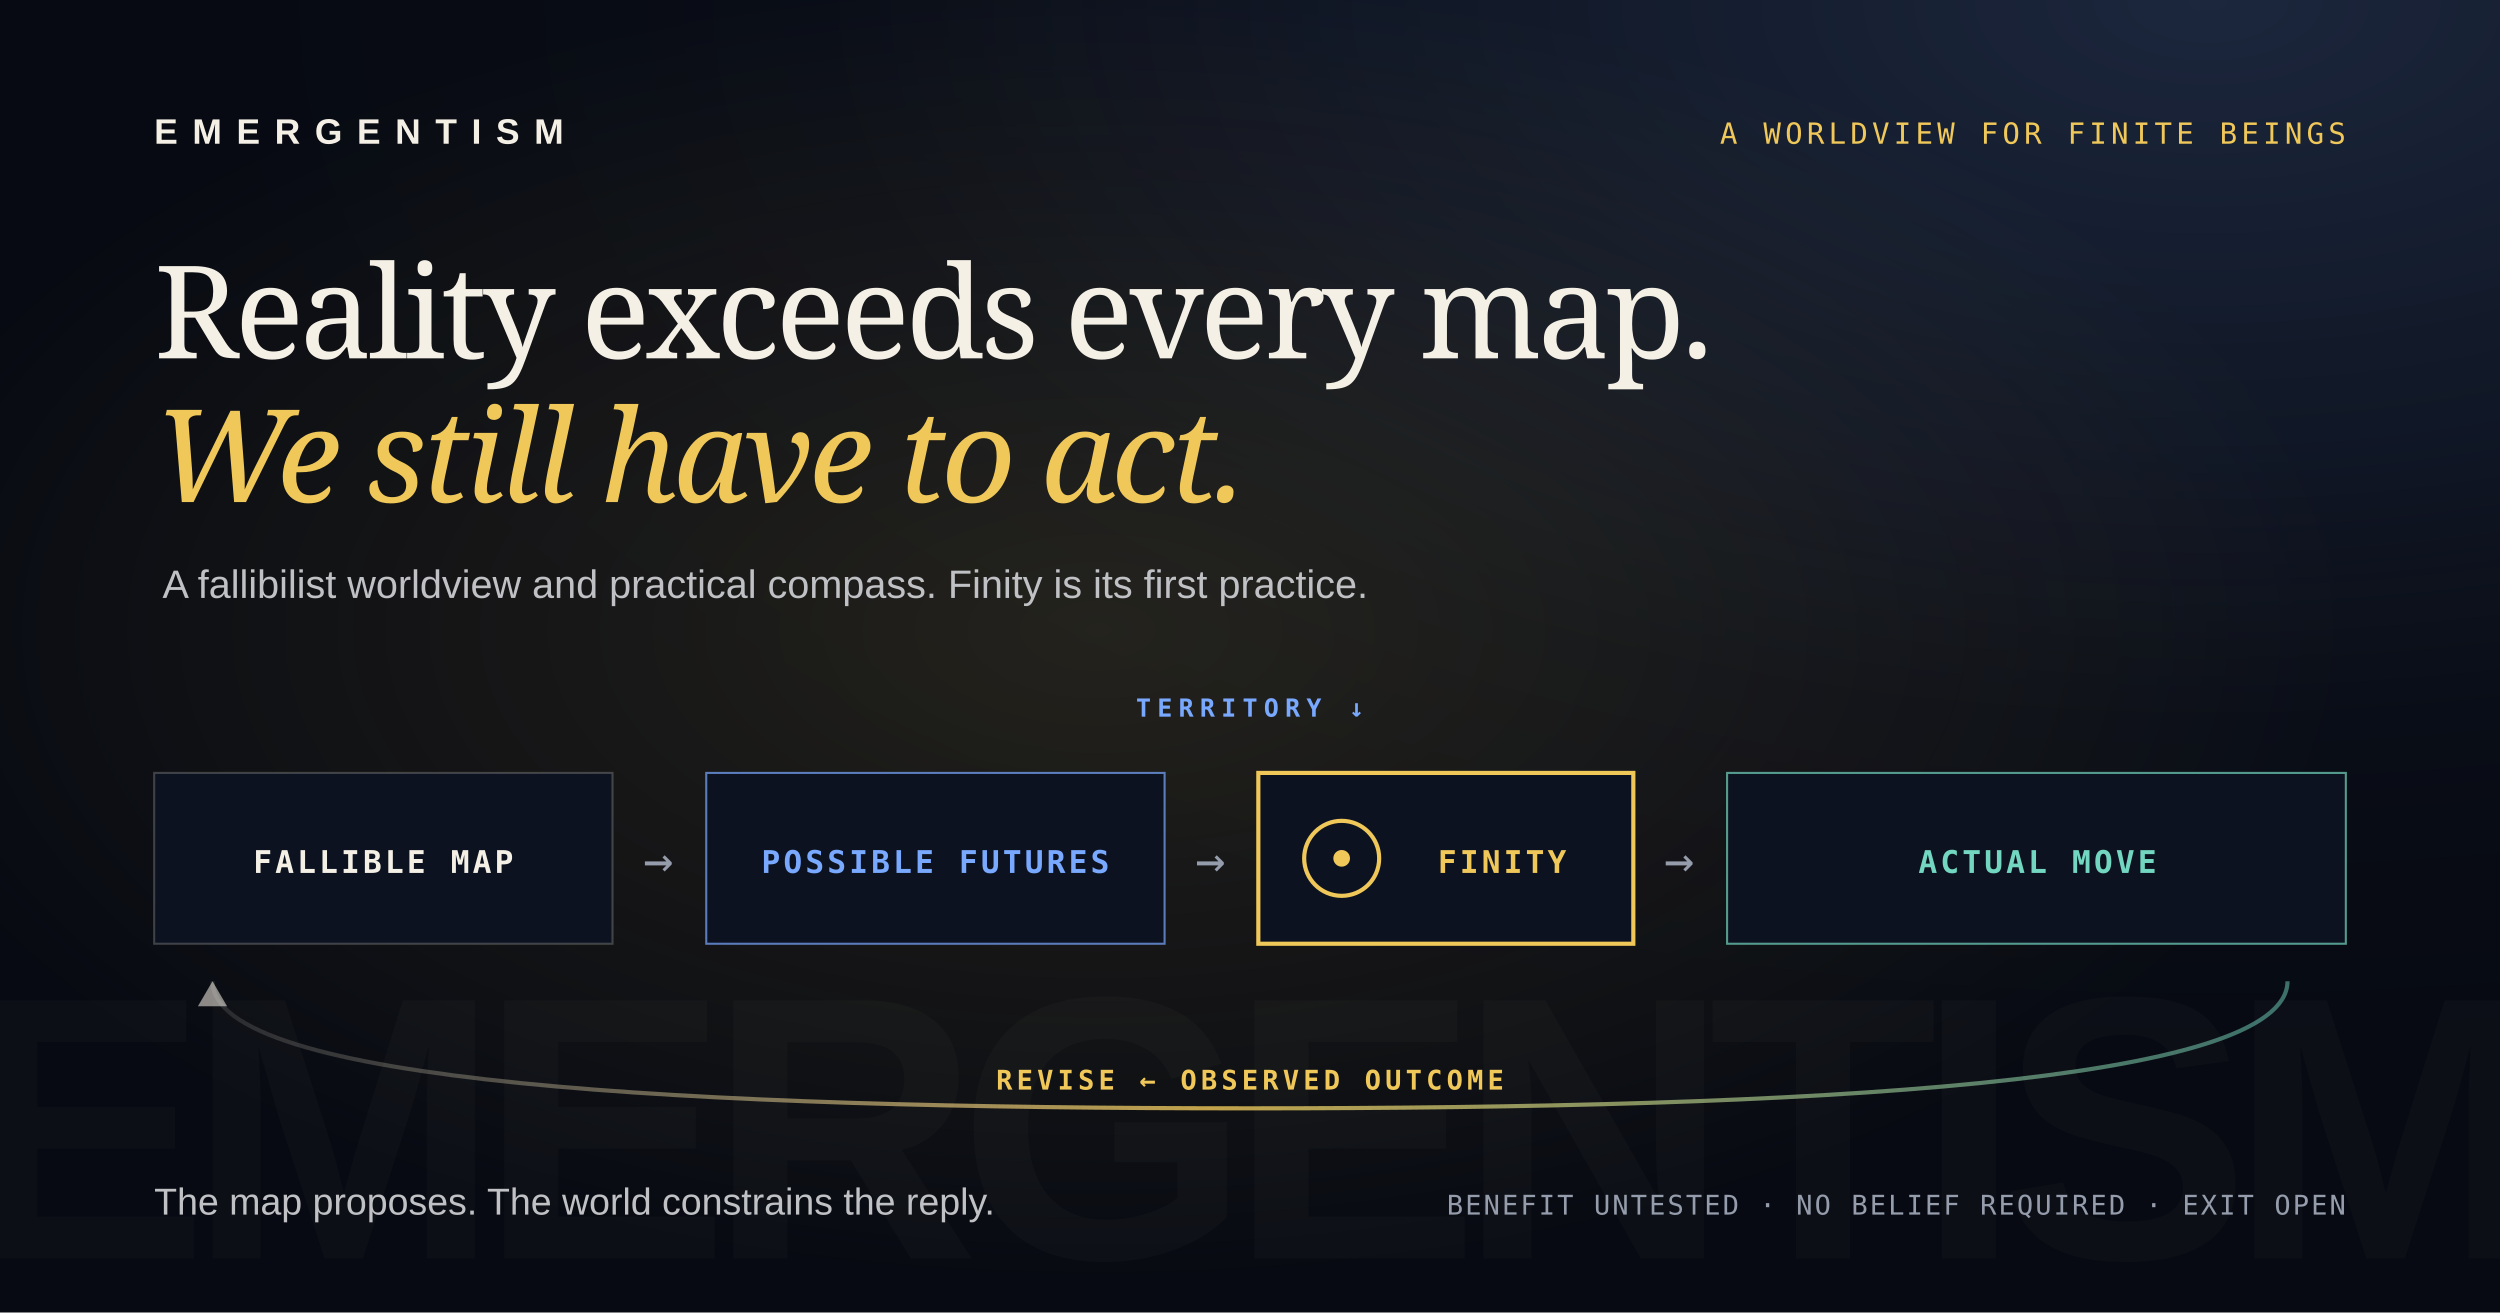
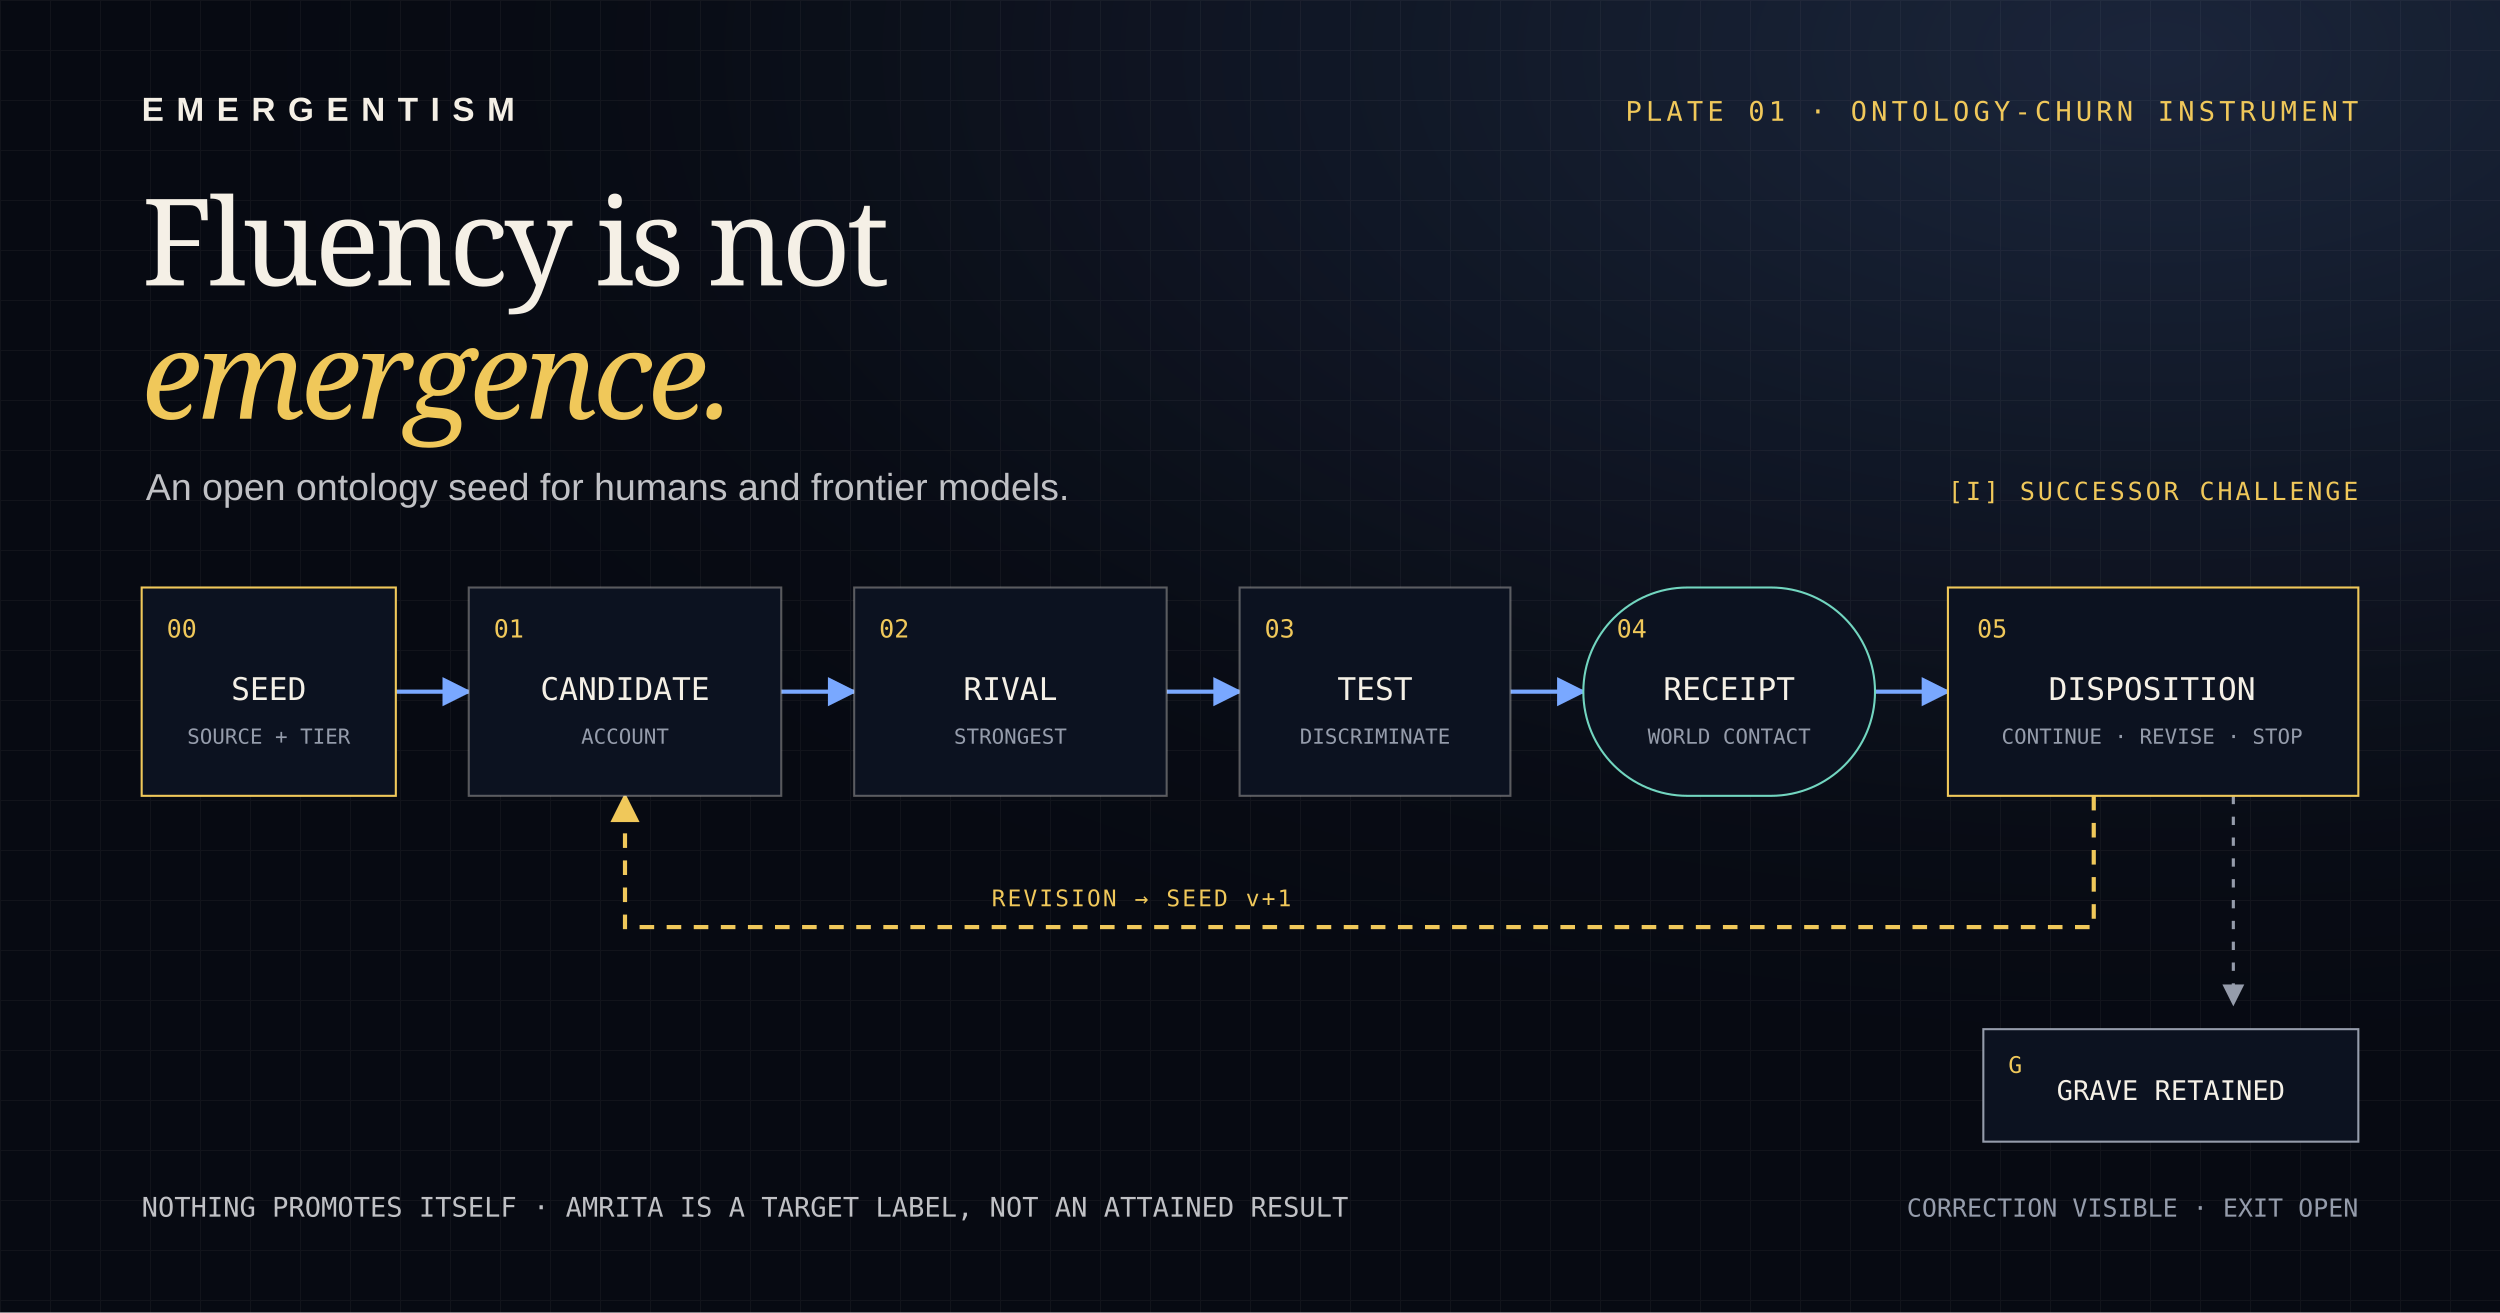
<svg xmlns="http://www.w3.org/2000/svg" width="1200" height="630" viewBox="0 0 1200 630" role="img" aria-labelledby="title desc">
  <defs>
-     <radialGradient id="blueGlow" cx="88%" cy="0%" r="88%">
-       <stop offset="0" stop-color="#79A8FF" stop-opacity=".18" />
-       <stop offset=".62" stop-color="#79A8FF" stop-opacity=".02" />
+     <pattern id="grid" width="24" height="24" patternUnits="userSpaceOnUse">
+       <path d="M24 0H0V24" fill="none" stroke="#F5F0E6" stroke-opacity=".045" />
+     </pattern>
+     <radialGradient id="glow" cx="86%" cy="4%" r="82%">
+       <stop offset="0" stop-color="#79A8FF" stop-opacity=".17" />
+       <stop offset=".72" stop-color="#79A8FF" stop-opacity=".015" />
      <stop offset="1" stop-color="#070A12" stop-opacity="0" />
    </radialGradient>
-     <radialGradient id="goldGlow" cx="44%" cy="48%" r="50%">
-       <stop offset="0" stop-color="#F0C85A" stop-opacity=".12" />
-       <stop offset="1" stop-color="#F0C85A" stop-opacity="0" />
-     </radialGradient>
-     <linearGradient id="returnLine" x1="0" y1="0" x2="1" y2="0">
-       <stop offset="0" stop-color="#F5F0E6" stop-opacity=".12" />
-       <stop offset=".48" stop-color="#F0C85A" stop-opacity=".8" />
-       <stop offset="1" stop-color="#72D6C0" stop-opacity=".5" />
-     </linearGradient>
+     <marker id="arrow-blue" viewBox="0 0 10 10" refX="9" refY="5" markerWidth="7" markerHeight="7" orient="auto">
+       <path d="M0 0L10 5L0 10Z" fill="#79A8FF" />
+     </marker>
+     <marker id="arrow-gold" viewBox="0 0 10 10" refX="9" refY="5" markerWidth="7" markerHeight="7" orient="auto">
+       <path d="M0 0L10 5L0 10Z" fill="#F0C85A" />
+     </marker>
+     <marker id="arrow-faint" viewBox="0 0 10 10" refX="9" refY="5" markerWidth="7" markerHeight="7" orient="auto">
+       <path d="M0 0L10 5L0 10Z" fill="#959CAB" />
+     </marker>
  </defs>
  <rect width="1200" height="630" fill="#070A12" />
-   <rect width="1200" height="630" fill="url(#blueGlow)" />
-   <rect width="1200" height="630" fill="url(#goldGlow)" />
-   <text x="600" y="604" fill="#F5F0E6" fill-opacity=".021" font-family="Arial, sans-serif" font-size="180" font-weight="800" letter-spacing="-10" text-anchor="middle">EMERGENTISM</text>
-   <text x="74" y="69" fill="#F5F0E6" font-family="Arial, sans-serif" font-size="17" font-weight="700" letter-spacing="7">EMERGENTISM</text>
-   <text x="1126" y="69" fill="#F0C85A" font-family="monospace" font-size="14" letter-spacing="2" text-anchor="end">A WORLDVIEW FOR FINITE BEINGS</text>
-   <text x="74" y="172" fill="#F5F0E6" font-family="Georgia, serif" font-size="62" letter-spacing="-2">Reality exceeds every map.</text>
-   <text x="74" y="241" fill="#F0C85A" font-family="Georgia, serif" font-size="62" font-style="italic" letter-spacing="-2">We still have to act.</text>
-   <text x="78" y="287" fill="#C0C1C5" font-family="Arial, sans-serif" font-size="19" font-weight="300">A fallibilist worldview and practical compass. Finity is its first practice.</text>
-   <text x="600" y="344" fill="#79A8FF" font-family="monospace" font-size="12" font-weight="700" letter-spacing="3" text-anchor="middle">TERRITORY  ↓</text>
-   <rect x="74" y="371" width="220" height="82" fill="#0C1220" stroke="#F5F0E6" stroke-opacity=".22" />
-   <rect x="339" y="371" width="220" height="82" fill="#0C1220" stroke="#79A8FF" stroke-opacity=".7" />
-   <rect x="604" y="371" width="180" height="82" fill="#0C1220" stroke="#F0C85A" stroke-width="2" />
-   <rect x="829" y="371" width="297" height="82" fill="#0C1220" stroke="#72D6C0" stroke-opacity=".7" />
-   <text x="184" y="419" fill="#F5F0E6" font-family="monospace" font-size="15" font-weight="700" letter-spacing="1.5" text-anchor="middle">FALLIBLE MAP</text>
-   <text x="449" y="419" fill="#79A8FF" font-family="monospace" font-size="15" font-weight="700" letter-spacing="1.5" text-anchor="middle">POSSIBLE FUTURES</text>
-   <circle cx="644" cy="412" r="18" fill="none" stroke="#F0C85A" stroke-width="2" />
-   <circle cx="644" cy="412" r="4" fill="#F0C85A" />
-   <text x="721" y="419" fill="#F0C85A" font-family="monospace" font-size="15" font-weight="700" letter-spacing="1.5" text-anchor="middle">FINITY</text>
-   <text x="978" y="419" fill="#72D6C0" font-family="monospace" font-size="15" font-weight="700" letter-spacing="1.5" text-anchor="middle">ACTUAL MOVE</text>
-   <text x="316" y="421" fill="#959CAB" font-family="monospace" font-size="24" text-anchor="middle">→</text>
-   <text x="581" y="421" fill="#959CAB" font-family="monospace" font-size="24" text-anchor="middle">→</text>
-   <text x="806" y="421" fill="#959CAB" font-family="monospace" font-size="24" text-anchor="middle">→</text>
-   <path d="M 1098 471 C 1098 520, 870 532, 600 532 C 330 532, 102 520, 102 471" fill="none" stroke="url(#returnLine)" stroke-width="2" />
-   <path d="M 102 471 l -7 12 l 14 0 z" fill="#F5F0E6" fill-opacity=".55" />
-   <text x="600" y="523" fill="#F0C85A" font-family="monospace" font-size="13" font-weight="700" letter-spacing="2" text-anchor="middle">REVISE  ←  OBSERVED OUTCOME</text>
-   <text x="74" y="583" fill="#C0C1C5" font-family="Arial, sans-serif" font-size="18">The map proposes. The world constrains the reply.</text>
-   <text x="1126" y="583" fill="#959CAB" font-family="monospace" font-size="13" letter-spacing="1" text-anchor="end">BENEFIT UNTESTED · NO BELIEF REQUIRED · EXIT OPEN</text>
+   <rect width="1200" height="630" fill="url(#grid)" />
+   <rect width="1200" height="630" fill="url(#glow)" />
+   <text x="68" y="58" fill="#F5F0E6" font-family="Arial, sans-serif" font-size="16" font-weight="700" letter-spacing="6">EMERGENTISM</text>
+   <text x="1132" y="58" fill="#F0C85A" font-family="monospace" font-size="13" letter-spacing="2" text-anchor="end">PLATE 01 · ONTOLOGY-CHURN INSTRUMENT</text>
+   <text x="68" y="137" fill="#F5F0E6" font-family="Georgia, serif" font-size="58" letter-spacing="-2">Fluency is not</text>
+   <text x="68" y="201" fill="#F0C85A" font-family="Georgia, serif" font-size="58" font-style="italic" letter-spacing="-2">emergence.</text>
+   <text x="70" y="240" fill="#C0C1C5" font-family="Arial, sans-serif" font-size="18">An open ontology seed for humans and frontier models.</text>
+   <text x="1132" y="240" fill="#F0C85A" font-family="monospace" font-size="12" letter-spacing="1.4" text-anchor="end">[I] SUCCESSOR CHALLENGE</text>
+   <g fill="none" stroke="#79A8FF" stroke-width="2" marker-end="url(#arrow-blue)">
+     <path d="M190 332H225" />
+     <path d="M375 332H410" />
+     <path d="M560 332H595" />
+     <path d="M725 332H760" />
+     <path d="M900 332H935" />
+   </g>
+   <path d="M1005 382V445H300V382" fill="none" stroke="#F0C85A" stroke-width="2" stroke-dasharray="7 6" marker-end="url(#arrow-gold)" />
+   <path d="M1072 382V482" fill="none" stroke="#959CAB" stroke-width="1.5" stroke-dasharray="4 6" marker-end="url(#arrow-faint)" />
+   <g font-family="monospace">
+     <g transform="translate(68 282)">
+       <rect width="122" height="100" fill="#0C1220" stroke="#F0C85A" />
+       <text x="12" y="24" fill="#F0C85A" font-size="12">00</text>
+       <text x="61" y="54" fill="#F5F0E6" font-size="15" text-anchor="middle">SEED</text>
+       <text x="61" y="75" fill="#959CAB" font-size="10" text-anchor="middle">SOURCE + TIER</text>
+     </g>
+     <g transform="translate(225 282)">
+       <rect width="150" height="100" fill="#0C1220" stroke="#F5F0E6" stroke-opacity=".34" />
+       <text x="12" y="24" fill="#F0C85A" font-size="12">01</text>
+       <text x="75" y="54" fill="#F5F0E6" font-size="15" text-anchor="middle">CANDIDATE</text>
+       <text x="75" y="75" fill="#959CAB" font-size="10" text-anchor="middle">ACCOUNT</text>
+     </g>
+     <g transform="translate(410 282)">
+       <rect width="150" height="100" fill="#0C1220" stroke="#F5F0E6" stroke-opacity=".34" />
+       <text x="12" y="24" fill="#F0C85A" font-size="12">02</text>
+       <text x="75" y="54" fill="#F5F0E6" font-size="15" text-anchor="middle">RIVAL</text>
+       <text x="75" y="75" fill="#959CAB" font-size="10" text-anchor="middle">STRONGEST</text>
+     </g>
+     <g transform="translate(595 282)">
+       <rect width="130" height="100" fill="#0C1220" stroke="#F5F0E6" stroke-opacity=".34" />
+       <text x="12" y="24" fill="#F0C85A" font-size="12">03</text>
+       <text x="65" y="54" fill="#F5F0E6" font-size="15" text-anchor="middle">TEST</text>
+       <text x="65" y="75" fill="#959CAB" font-size="10" text-anchor="middle">DISCRIMINATE</text>
+     </g>
+     <g transform="translate(760 282)">
+       <rect width="140" height="100" rx="50" fill="#0C1220" stroke="#72D6C0" />
+       <text x="16" y="24" fill="#F0C85A" font-size="12">04</text>
+       <text x="70" y="54" fill="#F5F0E6" font-size="15" text-anchor="middle">RECEIPT</text>
+       <text x="70" y="75" fill="#959CAB" font-size="10" text-anchor="middle">WORLD CONTACT</text>
+     </g>
+     <g transform="translate(935 282)">
+       <rect width="197" height="100" fill="#0C1220" stroke="#F0C85A" />
+       <text x="14" y="24" fill="#F0C85A" font-size="12">05</text>
+       <text x="98" y="54" fill="#F5F0E6" font-size="15" text-anchor="middle">DISPOSITION</text>
+       <text x="98" y="75" fill="#959CAB" font-size="10" text-anchor="middle">CONTINUE · REVISE · STOP</text>
+     </g>
+     <g transform="translate(952 494)">
+       <rect width="180" height="54" fill="#0C1220" stroke="#959CAB" />
+       <text x="12" y="21" fill="#F0C85A" font-size="11">G</text>
+       <text x="90" y="34" fill="#F5F0E6" font-size="13" text-anchor="middle">GRAVE RETAINED</text>
+     </g>
+     <text x="476" y="435" fill="#F0C85A" font-size="11" letter-spacing="1">REVISION → SEED v+1</text>
+     <text x="68" y="584" fill="#C0C1C5" font-size="13">NOTHING PROMOTES ITSELF · AMRITA IS A TARGET LABEL, NOT AN ATTAINED RESULT</text>
+     <text x="1132" y="584" fill="#959CAB" font-size="12" text-anchor="end">CORRECTION VISIBLE · EXIT OPEN</text>
+   </g>
</svg>
